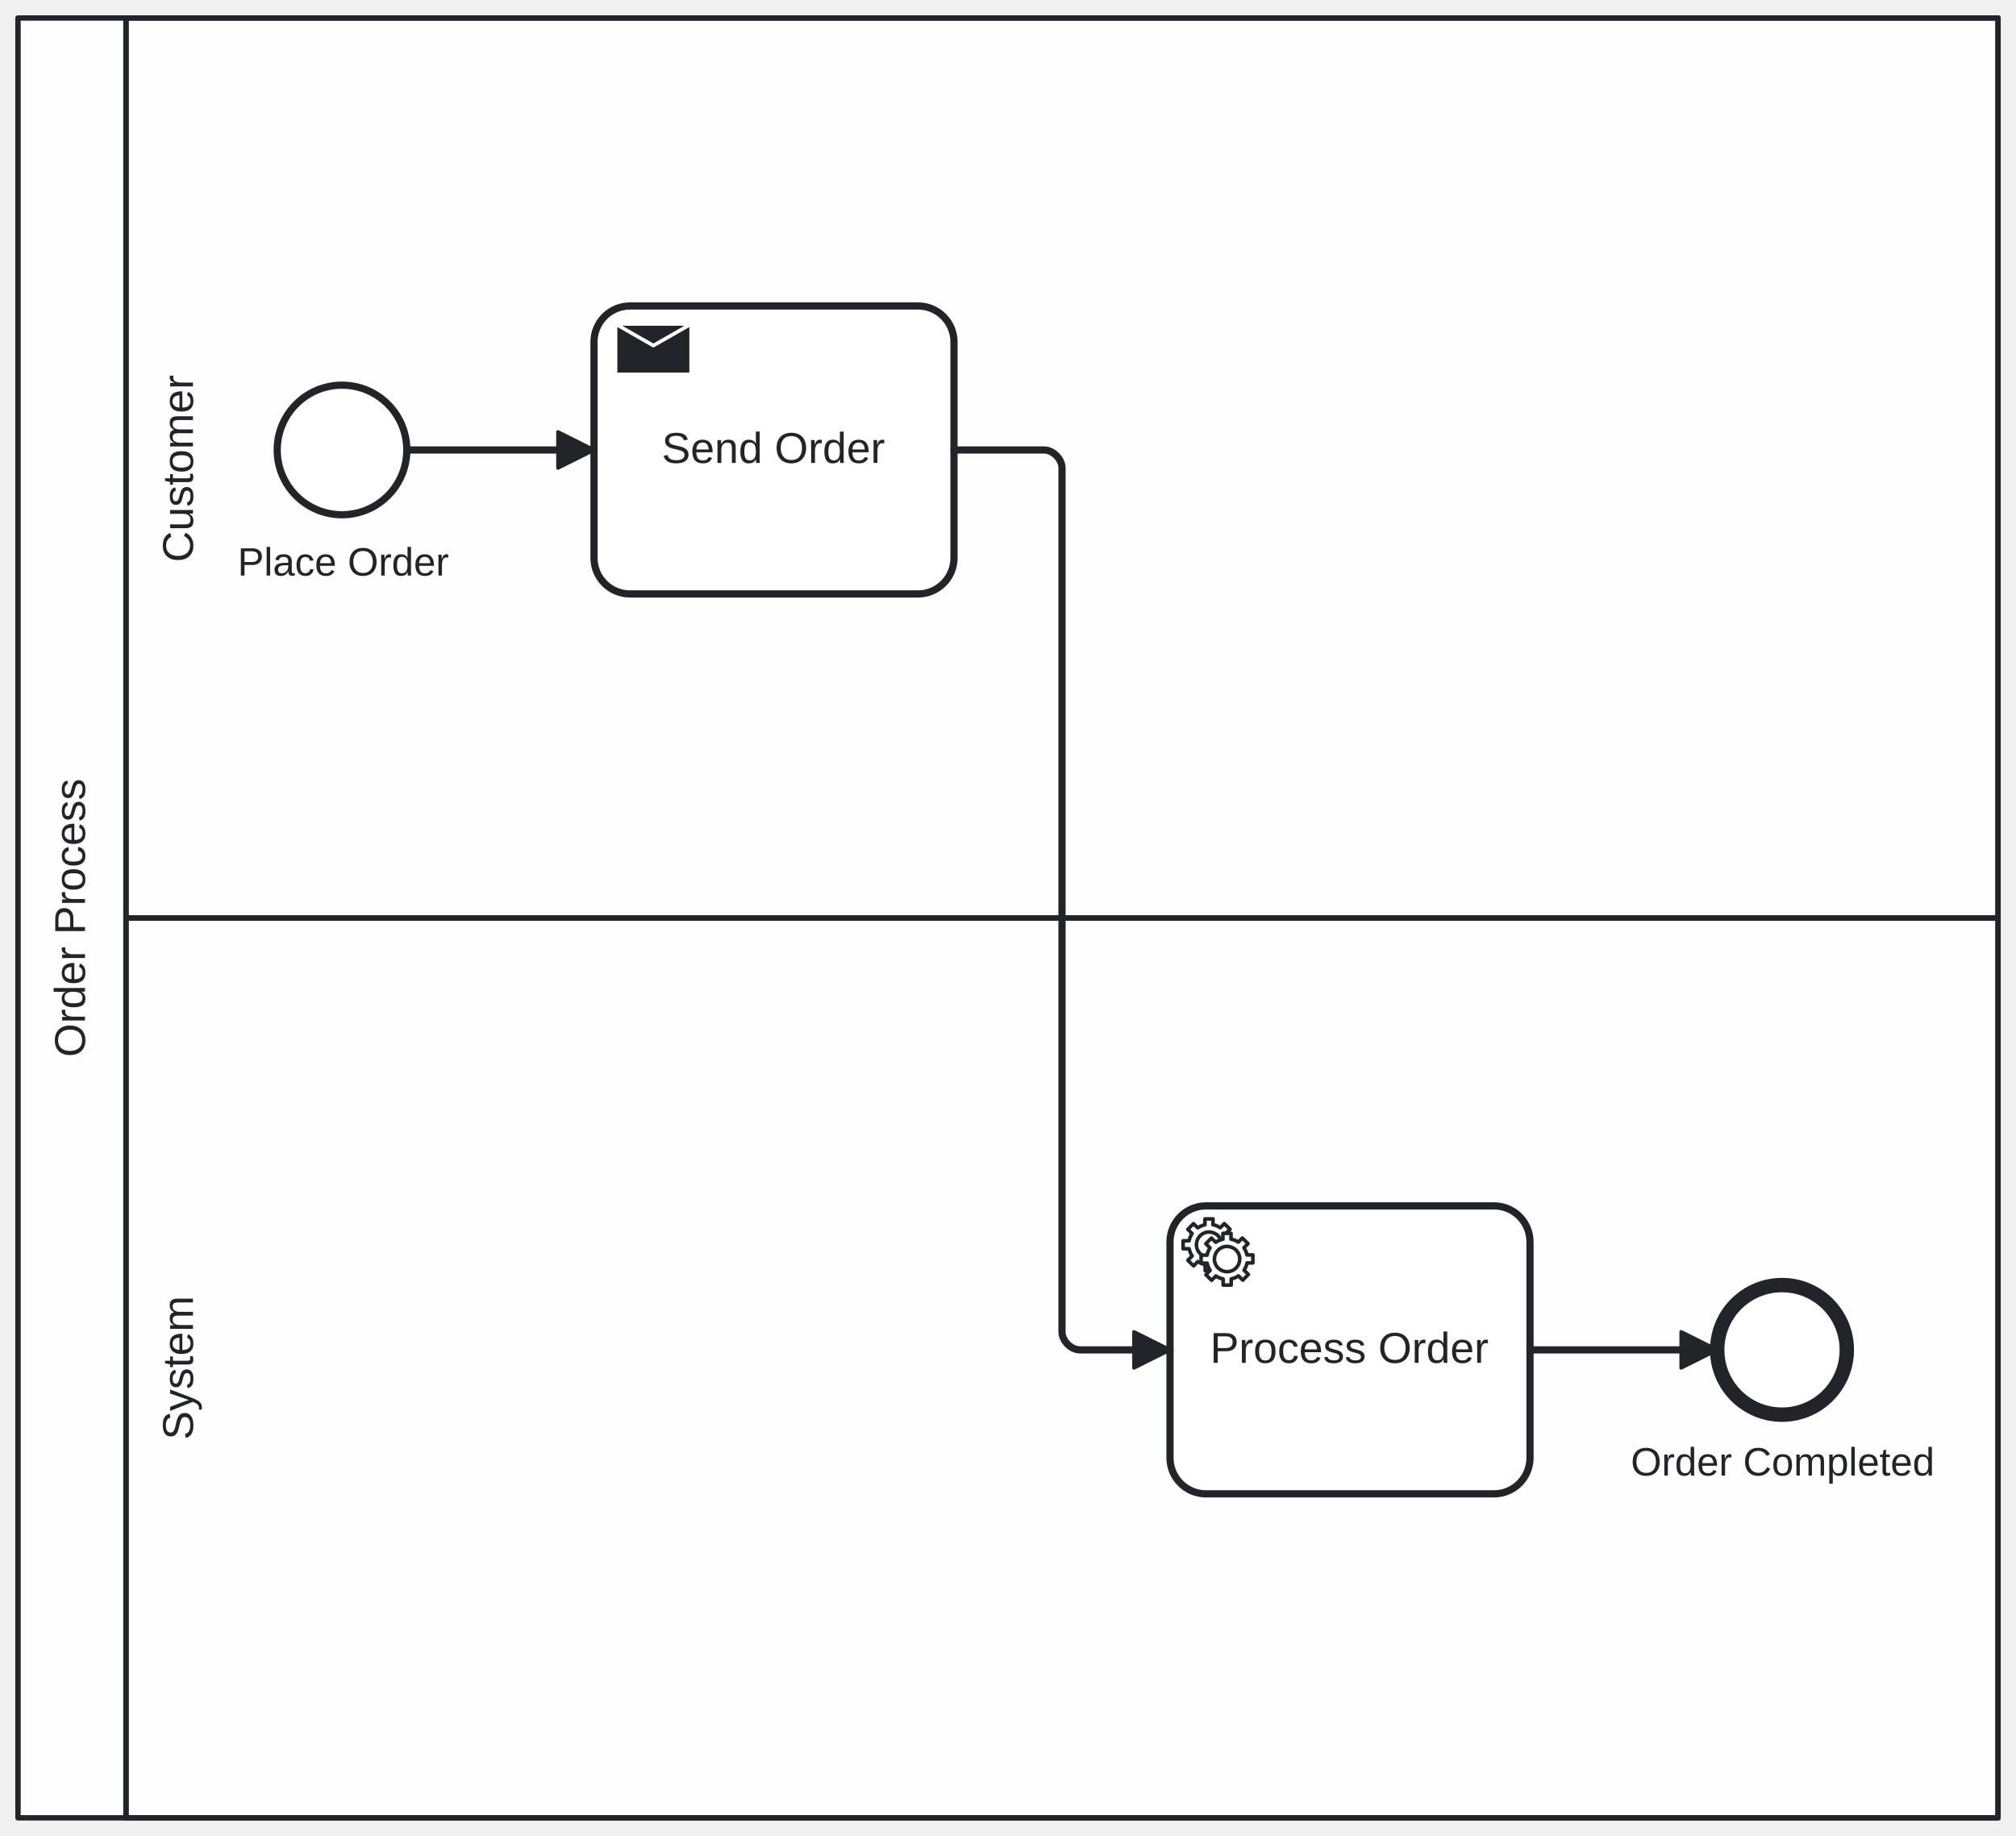
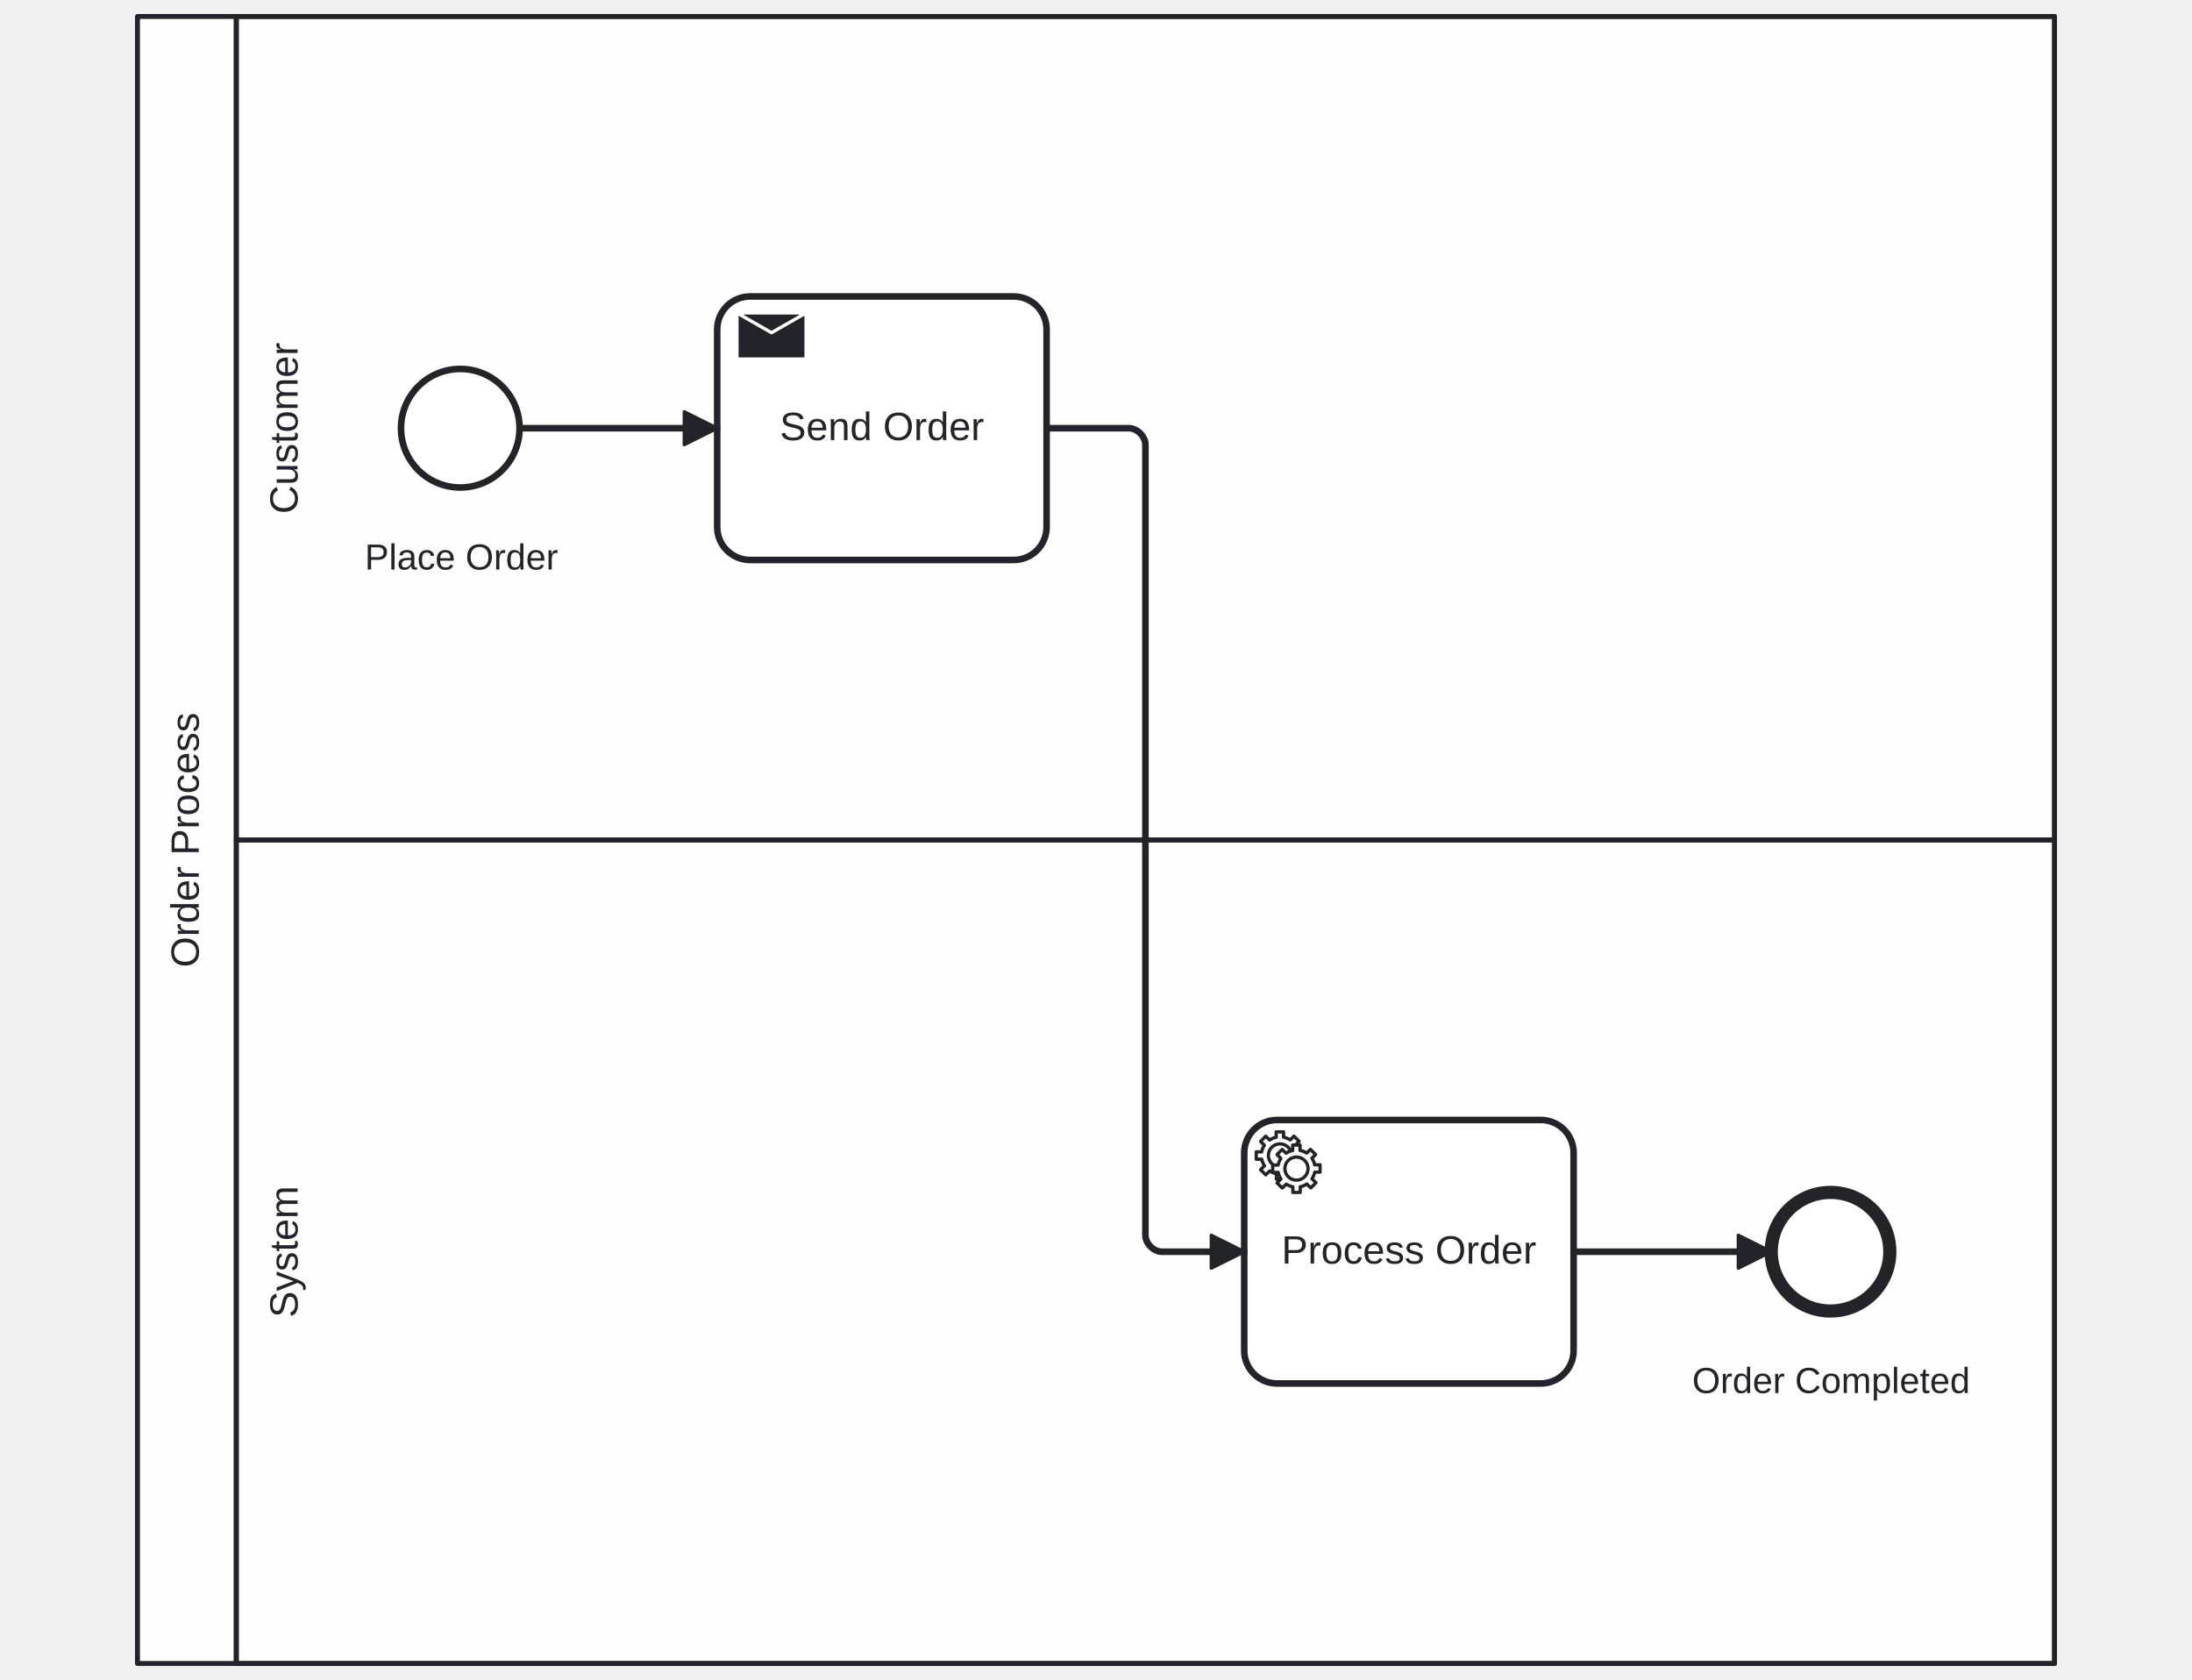
- <svg xmlns="http://www.w3.org/2000/svg" width="560" height="510" viewBox="155 75 560 510" version="1.1">
-   <defs>
-     <pattern id="djs-grid-pattern-463935" width="10" height="10" patternUnits="userSpaceOnUse">
-       <circle cx="0.5" cy="0.5" r="0.5" style="fill: rgb(204, 204, 204);" />
-     </pattern>
-   </defs>
+ <svg xmlns="http://www.w3.org/2000/svg" width="779" height="597" viewBox="187 87 592 510" version="1.1">
  <g class="djs-group">
-     <g class="djs-element djs-shape" data-element-id="Participant_1kju1v4" style="display: block;" transform="matrix(1 0 0 1 160 80)">
+     <g class="djs-element djs-shape" data-element-id="Participant_1kju1v4" style="display: block;" transform="translate(192, 92)">
      <g class="djs-visual">
-         <rect x="0" y="0" width="550" height="500" rx="0" ry="0" style="stroke-linecap: round; stroke-linejoin: round; stroke: rgb(34, 36, 42); stroke-width: 1.5px; fill: white; fill-opacity: 0.95;" />
-         <path style="fill: none; stroke-linecap: round; stroke-linejoin: round; stroke: rgb(34, 36, 42); stroke-width: 1.5px;" d="M30,0L30,500" />
-         <text lineHeight="1.2" class="djs-label" style="font-family: Arial, sans-serif; font-size: 12px; font-weight: normal; fill: rgb(34, 36, 42);" transform="matrix(-1.83697e-16 -1 1 -1.83697e-16 0 500)">
-           <tspan x="211.344" y="18.6">Order Process</tspan>
+         <rect x="0" y="0" width="582" height="500" rx="0" ry="0" style="stroke-linecap: round; stroke-linejoin: round; stroke: hsl(225, 10%, 15%); stroke-width: 1.5px; fill: white; fill-opacity: 0.95;" />
+         <path style="fill: none; stroke-linecap: round; stroke-linejoin: round; stroke: hsl(225, 10%, 15%); stroke-width: 1.5px;" d="M30,0L30,500" />
+         <text style="font-family: Arial, sans-serif; font-size: 12px; font-weight: normal; fill: hsl(225, 10%, 15%);" lineHeight="1.2" class="djs-label" transform="matrix(-1.8369701987210297e-16, -1, 1, -1.8369701987210297e-16, 0, 500)">
+           <tspan x="211.324" y="18.6">Order Process</tspan>
        </text>
      </g>
-       <rect class="djs-hit djs-hit-no-move" x="0" y="0" width="550" height="500" style="fill: none; stroke-opacity: 0; stroke: white; stroke-width: 15px;" />
-       <rect class="djs-hit djs-hit-click-stroke" x="0" y="0" width="550" height="500" style="fill: none; stroke-opacity: 0; stroke: white; stroke-width: 15px;" />
-       <rect class="djs-hit djs-hit-all" x="0" y="0" width="30" height="500" style="fill: none; stroke-opacity: 0; stroke: white; stroke-width: 15px;" />
-       <rect x="-5" y="-5" rx="4" width="560" height="510" class="djs-outline" style="fill: none;" />
+       <rect x="-5" y="-5" rx="4" width="592" height="510" style="fill: none;" class="djs-outline" />
+       <rect style="fill: none; stroke-opacity: 0; stroke: white; stroke-width: 15px;" class="djs-hit djs-hit-no-move" x="0" y="0" width="582" height="500" />
+       <rect style="fill: none; stroke-opacity: 0; stroke: white; stroke-width: 15px;" class="djs-hit djs-hit-click-stroke" x="0" y="0" width="582" height="500" />
+       <rect style="fill: none; stroke-opacity: 0; stroke: white; stroke-width: 15px;" class="djs-hit djs-hit-all" x="0" y="0" width="30" height="500" />
    </g>
    <g class="djs-children">
      <g class="djs-group">
-         <g class="djs-element djs-shape" data-element-id="Lane_17acin1" style="display: block;" transform="matrix(1 0 0 1 190 330)">
+         <g class="djs-element djs-shape" data-element-id="Lane_17acin1" style="display: block;" transform="translate(222, 342)">
          <g class="djs-visual">
-             <rect x="0" y="0" width="520" height="250" rx="0" ry="0" style="stroke-linecap: round; stroke-linejoin: round; stroke: rgb(34, 36, 42); stroke-width: 1.5px; fill: white; fill-opacity: 0.25;" />
-             <text lineHeight="1.2" class="djs-label" style="font-family: Arial, sans-serif; font-size: 12px; font-weight: normal; fill: rgb(34, 36, 42);" transform="matrix(-1.83697e-16 -1 1 -1.83697e-16 0 250)">
-               <tspan x="105.008" y="18.6">System</tspan>
+             <rect x="0" y="0" width="552" height="250" rx="0" ry="0" style="stroke-linecap: round; stroke-linejoin: round; stroke: hsl(225, 10%, 15%); stroke-width: 1.5px; fill: white; fill-opacity: 0.25;" />
+             <text style="font-family: Arial, sans-serif; font-size: 12px; font-weight: normal; fill: hsl(225, 10%, 15%);" lineHeight="1.2" class="djs-label" transform="matrix(-1.8369701987210297e-16, -1, 1, -1.8369701987210297e-16, 0, 250)">
+               <tspan x="104.996" y="18.6">System</tspan>
            </text>
          </g>
-           <rect class="djs-hit djs-hit-no-move" x="0" y="0" width="520" height="250" style="fill: none; stroke-opacity: 0; stroke: white; stroke-width: 15px;" />
-           <rect class="djs-hit djs-hit-click-stroke" x="0" y="0" width="520" height="250" style="fill: none; stroke-opacity: 0; stroke: white; stroke-width: 15px;" />
-           <rect class="djs-hit djs-hit-all" x="0" y="0" width="30" height="250" style="fill: none; stroke-opacity: 0; stroke: white; stroke-width: 15px;" />
-           <rect x="-5" y="-5" rx="4" width="530" height="260" class="djs-outline" style="fill: none;" />
+           <rect x="-5" y="-5" rx="4" width="562" height="260" style="fill: none;" class="djs-outline" />
+           <rect style="fill: none; stroke-opacity: 0; stroke: white; stroke-width: 15px;" class="djs-hit djs-hit-no-move" x="0" y="0" width="552" height="250" />
+           <rect style="fill: none; stroke-opacity: 0; stroke: white; stroke-width: 15px;" class="djs-hit djs-hit-click-stroke" x="0" y="0" width="552" height="250" />
+           <rect style="fill: none; stroke-opacity: 0; stroke: white; stroke-width: 15px;" class="djs-hit djs-hit-all" x="0" y="0" width="30" height="250" />
        </g>
      </g>
      <g class="djs-group">
-         <g class="djs-element djs-shape" data-element-id="Lane_0wqxbtj" style="display: block;" transform="matrix(1 0 0 1 190 80)">
+         <g class="djs-element djs-shape" data-element-id="Lane_0wqxbtj" style="display: block;" transform="translate(222, 92)">
          <g class="djs-visual">
-             <rect x="0" y="0" width="520" height="250" rx="0" ry="0" style="stroke-linecap: round; stroke-linejoin: round; stroke: rgb(34, 36, 42); stroke-width: 1.5px; fill: white; fill-opacity: 0.25;" />
-             <text lineHeight="1.2" class="djs-label" style="font-family: Arial, sans-serif; font-size: 12px; font-weight: normal; fill: rgb(34, 36, 42);" transform="matrix(-1.83697e-16 -1 1 -1.83697e-16 0 250)">
-               <tspan x="98.808" y="18.6">Customer</tspan>
+             <rect x="0" y="0" width="552" height="250" rx="0" ry="0" style="stroke-linecap: round; stroke-linejoin: round; stroke: hsl(225, 10%, 15%); stroke-width: 1.5px; fill: white; fill-opacity: 0.25;" />
+             <text style="font-family: Arial, sans-serif; font-size: 12px; font-weight: normal; fill: hsl(225, 10%, 15%);" lineHeight="1.2" class="djs-label" transform="matrix(-1.8369701987210297e-16, -1, 1, -1.8369701987210297e-16, 0, 250)">
+               <tspan x="98.996" y="18.6">Customer</tspan>
            </text>
          </g>
-           <rect class="djs-hit djs-hit-no-move" x="0" y="0" width="520" height="250" style="fill: none; stroke-opacity: 0; stroke: white; stroke-width: 15px;" />
-           <rect class="djs-hit djs-hit-click-stroke" x="0" y="0" width="520" height="250" style="fill: none; stroke-opacity: 0; stroke: white; stroke-width: 15px;" />
-           <rect class="djs-hit djs-hit-all" x="0" y="0" width="30" height="250" style="fill: none; stroke-opacity: 0; stroke: white; stroke-width: 15px;" />
-           <rect x="-5" y="-5" rx="4" width="530" height="260" class="djs-outline" style="fill: none;" />
+           <rect x="-5" y="-5" rx="4" width="562" height="260" style="fill: none;" class="djs-outline" />
+           <rect style="fill: none; stroke-opacity: 0; stroke: white; stroke-width: 15px;" class="djs-hit djs-hit-no-move" x="0" y="0" width="552" height="250" />
+           <rect style="fill: none; stroke-opacity: 0; stroke: white; stroke-width: 15px;" class="djs-hit djs-hit-click-stroke" x="0" y="0" width="552" height="250" />
+           <rect style="fill: none; stroke-opacity: 0; stroke: white; stroke-width: 15px;" class="djs-hit djs-hit-all" x="0" y="0" width="30" height="250" />
        </g>
      </g>
      <g class="djs-group">
-         <g class="djs-element djs-shape" data-element-id="Event_0rkf2lz" style="display: block;" transform="matrix(1 0 0 1 232 182)">
+         <g class="djs-element djs-shape" data-element-id="Event_0rkf2lz" style="display: block;" transform="translate(272, 199)">
          <g class="djs-visual">
-             <circle cx="18" cy="18" r="18" style="stroke-linecap: round; stroke-linejoin: round; stroke: rgb(34, 36, 42); stroke-width: 2px; fill: white; fill-opacity: 0.95;" />
+             <circle cx="18" cy="18" r="18" style="stroke-linecap: round; stroke-linejoin: round; stroke: hsl(225, 10%, 15%); stroke-width: 2px; fill: white; fill-opacity: 0.95;" />
          </g>
-           <rect class="djs-hit djs-hit-all" x="0" y="0" width="36" height="36" style="fill: none; stroke-opacity: 0; stroke: white; stroke-width: 15px;" />
-           <circle cx="18" cy="18" r="23" class="djs-outline" style="fill: none;" />
+           <rect style="fill: none; stroke-opacity: 0; stroke: white; stroke-width: 15px;" class="djs-hit djs-hit-all" x="0" y="0" width="36" height="36" />
+           <circle cx="18" cy="18" r="23" style="fill: none;" class="djs-outline" />
        </g>
      </g>
      <g class="djs-group">
-         <g class="djs-element djs-shape" data-element-id="Event_0rkf2lz_label" style="display: block;" transform="matrix(1 0 0 1 221 225)">
+         <g class="djs-element djs-shape" data-element-id="Activity_0umkpno" style="display: block;" transform="translate(368, 177)">
          <g class="djs-visual">
-             <text lineHeight="1.2" class="djs-label" style="font-family: Arial, sans-serif; font-size: 11px; font-weight: normal; fill: rgb(34, 36, 42);">
-               <tspan x="0" y="9.9">Place Order</tspan>
+             <rect x="0" y="0" width="100" height="80" rx="10" ry="10" style="stroke-linecap: round; stroke-linejoin: round; stroke: hsl(225, 10%, 15%); stroke-width: 2px; fill: white; fill-opacity: 0.95;" />
+             <text style="font-family: Arial, sans-serif; font-size: 12px; font-weight: normal; fill: hsl(225, 10%, 15%);" lineHeight="1.2" class="djs-label">
+               <tspan x="18.986" y="43.6">Send Order</tspan>
            </text>
+             <path style="fill: hsl(225, 10%, 15%); stroke-linecap: round; stroke-linejoin: round; stroke: white; stroke-width: 1px;" d="m 5.985,4.998 l 0,14 l 21,0 l 0,-14 z l 10.5,6 l 10.5,-6" />
          </g>
-           <rect class="djs-hit djs-hit-all" x="0" y="0" width="59" height="14" style="fill: none; stroke-opacity: 0; stroke: white; stroke-width: 15px;" />
-           <rect x="-5" y="-5" rx="4" width="69" height="24" class="djs-outline" style="fill: none;" />
+           <rect style="fill: none; stroke-opacity: 0; stroke: white; stroke-width: 15px;" class="djs-hit djs-hit-all" x="0" y="0" width="100" height="80" />
+           <rect x="-5" y="-5" rx="14" width="110" height="90" style="fill: none;" class="djs-outline" />
        </g>
      </g>
      <g class="djs-group">
-         <g class="djs-element djs-shape" data-element-id="Activity_0umkpno" style="display: block;" transform="matrix(1 0 0 1 320 160)">
+         <g class="djs-element djs-shape" data-element-id="Event_0qsv9hq" style="display: block;" transform="translate(688, 449)">
          <g class="djs-visual">
-             <rect x="0" y="0" width="100" height="80" rx="10" ry="10" style="stroke-linecap: round; stroke-linejoin: round; stroke: rgb(34, 36, 42); stroke-width: 2px; fill: white; fill-opacity: 0.95;" />
-             <text lineHeight="1.2" class="djs-label" style="font-family: Arial, sans-serif; font-size: 12px; font-weight: normal; fill: rgb(34, 36, 42);">
-               <tspan x="18.801" y="43.6">Send Order</tspan>
-             </text>
-             <path d="m 5.985,4.998 l 0,14 l 21,0 l 0,-14 z l 10.5,6 l 10.5,-6" style="fill: rgb(34, 36, 42); stroke-linecap: round; stroke-linejoin: round; stroke: white; stroke-width: 1px;" />
+             <circle cx="18" cy="18" r="18" style="stroke-linecap: round; stroke-linejoin: round; stroke: hsl(225, 10%, 15%); stroke-width: 4px; fill: white; fill-opacity: 0.95;" />
          </g>
-           <rect class="djs-hit djs-hit-all" x="0" y="0" width="100" height="80" style="fill: none; stroke-opacity: 0; stroke: white; stroke-width: 15px;" />
-           <rect x="-5" y="-5" rx="14" width="110" height="90" class="djs-outline" style="fill: none;" />
+           <rect style="fill: none; stroke-opacity: 0; stroke: white; stroke-width: 15px;" class="djs-hit djs-hit-all" x="0" y="0" width="36" height="36" />
+           <circle cx="18" cy="18" r="24" style="fill: none;" class="djs-outline" />
        </g>
      </g>
      <g class="djs-group">
-         <g class="djs-element djs-shape" data-element-id="Event_0qsv9hq" style="display: block;" transform="matrix(1 0 0 1 632 432)">
+         <g class="djs-element djs-shape" data-element-id="Activity_1mlpqg7" style="display: block;" transform="translate(528, 427)">
          <g class="djs-visual">
-             <circle cx="18" cy="18" r="18" style="stroke-linecap: round; stroke-linejoin: round; stroke: rgb(34, 36, 42); stroke-width: 4px; fill: white; fill-opacity: 0.95;" />
+             <rect x="0" y="0" width="100" height="80" rx="10" ry="10" style="stroke-linecap: round; stroke-linejoin: round; stroke: hsl(225, 10%, 15%); stroke-width: 2px; fill: white; fill-opacity: 0.95;" />
+             <text style="font-family: Arial, sans-serif; font-size: 12px; font-weight: normal; fill: hsl(225, 10%, 15%);" lineHeight="1.2" class="djs-label">
+               <tspan x="11.324" y="43.6">Process Order</tspan>
+             </text>
+             <circle cx="5" cy="5" r="5" style="stroke-linecap: round; stroke-linejoin: round; stroke: none; stroke-width: 2px; fill: white;" transform="translate(6, 6)" />
+             <path style="fill: white; stroke-linecap: round; stroke-linejoin: round; stroke: hsl(225, 10%, 15%); stroke-width: 1px;" d="m 12,18 v -1.713 c 0.352,-0.07 0.704,-0.178 1.048,-0.321 0.344,-0.145 0.666,-0.321 0.966,-0.521 l 1.194,1.18 1.567,-1.577 -1.195,-1.18 c 0.403,-0.614 0.683,-1.299 0.825,-2.018 l 1.622,-0.01 v -2.22 l -1.637,0.01 c -0.073,-0.352 -0.178,-0.7 -0.324,-1.044 -0.145,-0.344 -0.321,-0.664 -0.523,-0.962 l 1.131,-1.136 -1.583,-1.563 -1.13,1.136 c -0.614,-0.401 -1.303,-0.681 -2.023,-0.822 l 0.009,-1.619 h -2.241 l 0.004,1.631 c -0.354,0.074 -0.705,0.18 -1.05,0.324 -0.344,0.144 -0.665,0.321 -0.964,0.52 l -1.17,-1.158 -1.567,1.579 1.168,1.157 c -0.403,0.613 -0.683,1.298 -0.825,2.017 l -1.659,0.003 v 2.222 l 1.672,-0.006 c 0.073,0.351 0.18,0.702 0.324,1.045 0.145,0.344 0.321,0.664 0.523,0.961 l -1.199,1.197 1.584,1.56 1.196,-1.193 c 0.614,0.403 1.303,0.682 2.023,0.823 l 7.19e-4,1.699 h 2.227 z m 0.221,-3.996 c -1.789,0.75 -3.858,-0.093 -4.61,-1.874 -0.752,-1.783 0.091,-3.846 1.88,-4.596 1.788,-0.749 3.857,0.093 4.609,1.874 0.752,1.782 -0.091,3.846 -1.88,4.596 z" />
+             <circle cx="5" cy="5" r="5" style="stroke-linecap: round; stroke-linejoin: round; stroke: none; stroke-width: 2px; fill: white;" transform="translate(11, 10)" />
+             <path style="fill: white; stroke-linecap: round; stroke-linejoin: round; stroke: hsl(225, 10%, 15%); stroke-width: 1px;" d="m 17,22 v -1.713 c 0.352,-0.07 0.704,-0.178 1.048,-0.321 0.344,-0.145 0.666,-0.321 0.966,-0.521 l 1.194,1.18 1.567,-1.577 -1.195,-1.18 c 0.403,-0.614 0.683,-1.299 0.825,-2.018 l 1.622,-0.01 v -2.22 l -1.637,0.01 c -0.073,-0.352 -0.178,-0.7 -0.324,-1.044 -0.145,-0.344 -0.321,-0.664 -0.523,-0.962 l 1.131,-1.136 -1.583,-1.563 -1.13,1.136 c -0.614,-0.401 -1.303,-0.681 -2.023,-0.822 l 0.009,-1.619 h -2.241 l 0.004,1.631 c -0.354,0.074 -0.705,0.18 -1.05,0.324 -0.344,0.144 -0.665,0.321 -0.964,0.52 l -1.17,-1.158 -1.567,1.579 1.168,1.157 c -0.403,0.613 -0.683,1.298 -0.825,2.017 l -1.659,0.003 v 2.222 l 1.672,-0.006 c 0.073,0.351 0.18,0.702 0.324,1.045 0.145,0.344 0.321,0.664 0.523,0.961 l -1.199,1.197 1.584,1.56 1.196,-1.193 c 0.614,0.403 1.303,0.682 2.023,0.823 l 7.19e-4,1.699 h 2.227 z m 0.221,-3.996 c -1.789,0.75 -3.858,-0.093 -4.61,-1.874 -0.752,-1.783 0.091,-3.846 1.88,-4.596 1.788,-0.749 3.857,0.093 4.609,1.874 0.752,1.782 -0.091,3.846 -1.88,4.596 z" />
          </g>
-           <rect class="djs-hit djs-hit-all" x="0" y="0" width="36" height="36" style="fill: none; stroke-opacity: 0; stroke: white; stroke-width: 15px;" />
-           <circle cx="18" cy="18" r="24" class="djs-outline" style="fill: none;" />
+           <rect style="fill: none; stroke-opacity: 0; stroke: white; stroke-width: 15px;" class="djs-hit djs-hit-all" x="0" y="0" width="100" height="80" />
+           <rect x="-5" y="-5" rx="14" width="110" height="90" style="fill: none;" class="djs-outline" />
        </g>
      </g>
      <g class="djs-group">
-         <g class="djs-element djs-shape" data-element-id="Event_0qsv9hq_label" style="display: block;" transform="matrix(1 0 0 1 608 475)">
+         <g class="djs-element djs-connection" data-element-id="Flow_1pda693" style="display: block;">
          <g class="djs-visual">
-             <text lineHeight="1.2" class="djs-label" style="font-family: Arial, sans-serif; font-size: 11px; font-weight: normal; fill: rgb(34, 36, 42);">
-               <tspan x="0" y="9.9">Order Completed</tspan>
-             </text>
+             <defs>
+               <marker id="marker-seq-0" viewBox="0 0 20 20" refX="11" refY="10" markerWidth="10" markerHeight="10" orient="auto">
+                 <path d="M 1 5 L 11 10 L 1 15 Z" style="stroke-linecap: round; stroke-linejoin: round; stroke: hsl(225, 10%, 15%); stroke-width: 1px; fill: hsl(225, 10%, 15%);" />
+               </marker>
+             </defs>
+             <path style="fill: none; stroke-linecap: round; stroke-linejoin: round; stroke: hsl(225, 10%, 15%); stroke-width: 2px; marker-end: url(#marker-seq-0);" data-corner-radius="5" d="M468,217L493,217C495.5,217,498,219.5,498,222L498,462C498,464.5,500.5,467,503,467L528,467" />
          </g>
-           <rect class="djs-hit djs-hit-all" x="0" y="0" width="85" height="14" style="fill: none; stroke-opacity: 0; stroke: white; stroke-width: 15px;" />
-           <rect x="-5" y="-5" rx="4" width="95" height="24" class="djs-outline" style="fill: none;" />
-         </g>
-       </g>
-       <g class="djs-group">
-         <g class="djs-element djs-shape" data-element-id="Activity_1mlpqg7" style="display: block;" transform="matrix(1 0 0 1 480 410)">
-           <g class="djs-visual">
-             <rect x="0" y="0" width="100" height="80" rx="10" ry="10" style="stroke-linecap: round; stroke-linejoin: round; stroke: rgb(34, 36, 42); stroke-width: 2px; fill: white; fill-opacity: 0.95;" />
-             <text lineHeight="1.2" class="djs-label" style="font-family: Arial, sans-serif; font-size: 12px; font-weight: normal; fill: rgb(34, 36, 42);">
-               <tspan x="11.145" y="43.6">Process Order</tspan>
-             </text>
-             <circle cx="5" cy="5" r="5" transform="translate(6, 6)" style="stroke-linecap: round; stroke-linejoin: round; stroke: none; stroke-width: 2px; fill: white;" />
-             <path d="m 12,18 v -1.713 c 0.352,-0.07 0.704,-0.178 1.048,-0.321 0.344,-0.145 0.666,-0.321 0.966,-0.521 l 1.194,1.18 1.567,-1.577 -1.195,-1.18 c 0.403,-0.614 0.683,-1.299 0.825,-2.018 l 1.622,-0.01 v -2.22 l -1.637,0.01 c -0.073,-0.352 -0.178,-0.7 -0.324,-1.044 -0.145,-0.344 -0.321,-0.664 -0.523,-0.962 l 1.131,-1.136 -1.583,-1.563 -1.13,1.136 c -0.614,-0.401 -1.303,-0.681 -2.023,-0.822 l 0.009,-1.619 h -2.241 l 0.004,1.631 c -0.354,0.074 -0.705,0.18 -1.05,0.324 -0.344,0.144 -0.665,0.321 -0.964,0.52 l -1.17,-1.158 -1.567,1.579 1.168,1.157 c -0.403,0.613 -0.683,1.298 -0.825,2.017 l -1.659,0.003 v 2.222 l 1.672,-0.006 c 0.073,0.351 0.18,0.702 0.324,1.045 0.145,0.344 0.321,0.664 0.523,0.961 l -1.199,1.197 1.584,1.56 1.196,-1.193 c 0.614,0.403 1.303,0.682 2.023,0.823 l 7.19e-4,1.699 h 2.227 z m 0.221,-3.996 c -1.789,0.75 -3.858,-0.093 -4.61,-1.874 -0.752,-1.783 0.091,-3.846 1.88,-4.596 1.788,-0.749 3.857,0.093 4.609,1.874 0.752,1.782 -0.091,3.846 -1.88,4.596 z" style="fill: white; stroke-linecap: round; stroke-linejoin: round; stroke: rgb(34, 36, 42); stroke-width: 1px;" />
-             <circle cx="5" cy="5" r="5" transform="translate(11, 10)" style="stroke-linecap: round; stroke-linejoin: round; stroke: none; stroke-width: 2px; fill: white;" />
-             <path d="m 17,22 v -1.713 c 0.352,-0.07 0.704,-0.178 1.048,-0.321 0.344,-0.145 0.666,-0.321 0.966,-0.521 l 1.194,1.18 1.567,-1.577 -1.195,-1.18 c 0.403,-0.614 0.683,-1.299 0.825,-2.018 l 1.622,-0.01 v -2.22 l -1.637,0.01 c -0.073,-0.352 -0.178,-0.7 -0.324,-1.044 -0.145,-0.344 -0.321,-0.664 -0.523,-0.962 l 1.131,-1.136 -1.583,-1.563 -1.13,1.136 c -0.614,-0.401 -1.303,-0.681 -2.023,-0.822 l 0.009,-1.619 h -2.241 l 0.004,1.631 c -0.354,0.074 -0.705,0.18 -1.05,0.324 -0.344,0.144 -0.665,0.321 -0.964,0.52 l -1.17,-1.158 -1.567,1.579 1.168,1.157 c -0.403,0.613 -0.683,1.298 -0.825,2.017 l -1.659,0.003 v 2.222 l 1.672,-0.006 c 0.073,0.351 0.18,0.702 0.324,1.045 0.145,0.344 0.321,0.664 0.523,0.961 l -1.199,1.197 1.584,1.56 1.196,-1.193 c 0.614,0.403 1.303,0.682 2.023,0.823 l 7.19e-4,1.699 h 2.227 z m 0.221,-3.996 c -1.789,0.75 -3.858,-0.093 -4.61,-1.874 -0.752,-1.783 0.091,-3.846 1.88,-4.596 1.788,-0.749 3.857,0.093 4.609,1.874 0.752,1.782 -0.091,3.846 -1.88,4.596 z" style="fill: white; stroke-linecap: round; stroke-linejoin: round; stroke: rgb(34, 36, 42); stroke-width: 1px;" />
-           </g>
-           <rect class="djs-hit djs-hit-all" x="0" y="0" width="100" height="80" style="fill: none; stroke-opacity: 0; stroke: white; stroke-width: 15px;" />
-           <rect x="-5" y="-5" rx="14" width="110" height="90" class="djs-outline" style="fill: none;" />
+           <path d="M468,217L498,217L498,467L528,467" style="fill: none; stroke-opacity: 0; stroke: white; stroke-width: 15px;" class="djs-hit djs-hit-stroke" />
+           <rect x="463" y="212" rx="4" width="70" height="260" style="fill: none;" class="djs-outline" />
        </g>
      </g>
      <g class="djs-group">
        <g class="djs-element djs-connection" data-element-id="Flow_0b8esdu" style="display: block;">
          <g class="djs-visual">
            <defs>
-               <marker id="marker-bhbtri8g0vsgnwidiq5kcrttv" viewBox="0 0 20 20" refX="11" refY="10" markerWidth="10" markerHeight="10" orient="auto">
-                 <path d="M 1 5 L 11 10 L 1 15 Z" style="stroke-linecap: round; stroke-linejoin: round; stroke: rgb(34, 36, 42); stroke-width: 1px; fill: rgb(34, 36, 42);" />
+               <marker id="marker-seq-1" viewBox="0 0 20 20" refX="11" refY="10" markerWidth="10" markerHeight="10" orient="auto">
+                 <path d="M 1 5 L 11 10 L 1 15 Z" style="stroke-linecap: round; stroke-linejoin: round; stroke: hsl(225, 10%, 15%); stroke-width: 1px; fill: hsl(225, 10%, 15%);" />
              </marker>
            </defs>
-             <path data-corner-radius="5" style="fill: none; stroke-linecap: round; stroke-linejoin: round; stroke: rgb(34, 36, 42); stroke-width: 2px; marker-end: url('#marker-bhbtri8g0vsgnwidiq5kcrttv');" d="M268,200L320,200" />
+             <path style="fill: none; stroke-linecap: round; stroke-linejoin: round; stroke: hsl(225, 10%, 15%); stroke-width: 2px; marker-end: url(#marker-seq-1);" data-corner-radius="5" d="M308,217L368,217" />
          </g>
-           <path d="M268,200L320,200" class="djs-hit djs-hit-stroke" style="fill: none; stroke-opacity: 0; stroke: white; stroke-width: 15px;" />
-           <rect x="263" y="195" rx="4" width="62" height="10" class="djs-outline" style="fill: none;" />
+           <path d="M308,217L368,217" style="fill: none; stroke-opacity: 0; stroke: white; stroke-width: 15px;" class="djs-hit djs-hit-stroke" />
+           <rect x="303" y="212" rx="4" width="70" height="10" style="fill: none;" class="djs-outline" />
        </g>
      </g>
      <g class="djs-group">
        <g class="djs-element djs-connection" data-element-id="Flow_1g120lj" style="display: block;">
          <g class="djs-visual">
            <defs>
-               <marker id="marker-1g1xnk3zh3f0ifloofmdf57bz" viewBox="0 0 20 20" refX="11" refY="10" markerWidth="10" markerHeight="10" orient="auto">
-                 <path d="M 1 5 L 11 10 L 1 15 Z" style="stroke-linecap: round; stroke-linejoin: round; stroke: rgb(34, 36, 42); stroke-width: 1px; fill: rgb(34, 36, 42);" />
+               <marker id="marker-seq-2" viewBox="0 0 20 20" refX="11" refY="10" markerWidth="10" markerHeight="10" orient="auto">
+                 <path d="M 1 5 L 11 10 L 1 15 Z" style="stroke-linecap: round; stroke-linejoin: round; stroke: hsl(225, 10%, 15%); stroke-width: 1px; fill: hsl(225, 10%, 15%);" />
              </marker>
            </defs>
-             <path data-corner-radius="5" style="fill: none; stroke-linecap: round; stroke-linejoin: round; stroke: rgb(34, 36, 42); stroke-width: 2px; marker-end: url('#marker-1g1xnk3zh3f0ifloofmdf57bz');" d="M580,450L632,450" />
+             <path style="fill: none; stroke-linecap: round; stroke-linejoin: round; stroke: hsl(225, 10%, 15%); stroke-width: 2px; marker-end: url(#marker-seq-2);" data-corner-radius="5" d="M628,467L688,467" />
          </g>
-           <path d="M580,450L632,450" class="djs-hit djs-hit-stroke" style="fill: none; stroke-opacity: 0; stroke: white; stroke-width: 15px;" />
-           <rect x="575" y="445" rx="4" width="62" height="10" class="djs-outline" style="fill: none;" />
-         </g>
-       </g>
-       <g class="djs-group">
-         <g class="djs-element djs-connection" data-element-id="Flow_1pda693" style="display: block;">
-           <g class="djs-visual">
-             <defs>
-               <marker id="marker-446ikd97nno9ppmpfkrpxvpvr" viewBox="0 0 20 20" refX="11" refY="10" markerWidth="10" markerHeight="10" orient="auto">
-                 <path d="M 1 5 L 11 10 L 1 15 Z" style="stroke-linecap: round; stroke-linejoin: round; stroke: rgb(34, 36, 42); stroke-width: 1px; fill: rgb(34, 36, 42);" />
-               </marker>
-             </defs>
-             <path data-corner-radius="5" style="fill: none; stroke-linecap: round; stroke-linejoin: round; stroke: rgb(34, 36, 42); stroke-width: 2px; marker-end: url('#marker-446ikd97nno9ppmpfkrpxvpvr');" d="M420,200L445,200C447.5,200,450,202.5,450,205L450,445C450,447.5,452.5,450,455,450L480,450" />
-           </g>
-           <path d="M420,200L450,200L450,450L480,450" class="djs-hit djs-hit-stroke" style="fill: none; stroke-opacity: 0; stroke: white; stroke-width: 15px;" />
-           <rect x="415" y="195" rx="4" width="70" height="260" class="djs-outline" style="fill: none;" />
+           <path d="M628,467L688,467" style="fill: none; stroke-opacity: 0; stroke: white; stroke-width: 15px;" class="djs-hit djs-hit-stroke" />
+           <rect x="623" y="462" rx="4" width="70" height="10" style="fill: none;" class="djs-outline" />
        </g>
      </g>
    </g>
  </g>
+   <g class="djs-group">
+     <g class="djs-element djs-shape" data-element-id="Event_0rkf2lz_label" style="display: block;" transform="translate(261, 250)">
+       <g class="djs-visual">
+         <text style="font-family: Arial, sans-serif; font-size: 11px; font-weight: normal; fill: hsl(225, 10%, 15%);" lineHeight="1.2" class="djs-label">
+           <tspan x="0" y="9.9">Place Order</tspan>
+         </text>
+       </g>
+       <rect style="fill: none; stroke-opacity: 0; stroke: white; stroke-width: 15px;" class="djs-hit djs-hit-all" x="0" y="0" width="59" height="14" />
+       <rect x="-5" y="-5" rx="4" width="69" height="24" style="fill: none;" class="djs-outline" />
+     </g>
+   </g>
+   <g class="djs-group">
+     <g class="djs-element djs-shape" data-element-id="Event_0qsv9hq_label" style="display: block;" transform="translate(664, 500)">
+       <g class="djs-visual">
+         <text style="font-family: Arial, sans-serif; font-size: 11px; font-weight: normal; fill: hsl(225, 10%, 15%);" lineHeight="1.2" class="djs-label">
+           <tspan x="0" y="9.9">Order Completed</tspan>
+         </text>
+       </g>
+       <rect style="fill: none; stroke-opacity: 0; stroke: white; stroke-width: 15px;" class="djs-hit djs-hit-all" x="0" y="0" width="85" height="14" />
+       <rect x="-5" y="-5" rx="4" width="95" height="24" style="fill: none;" class="djs-outline" />
+     </g>
+   </g>
</svg>
